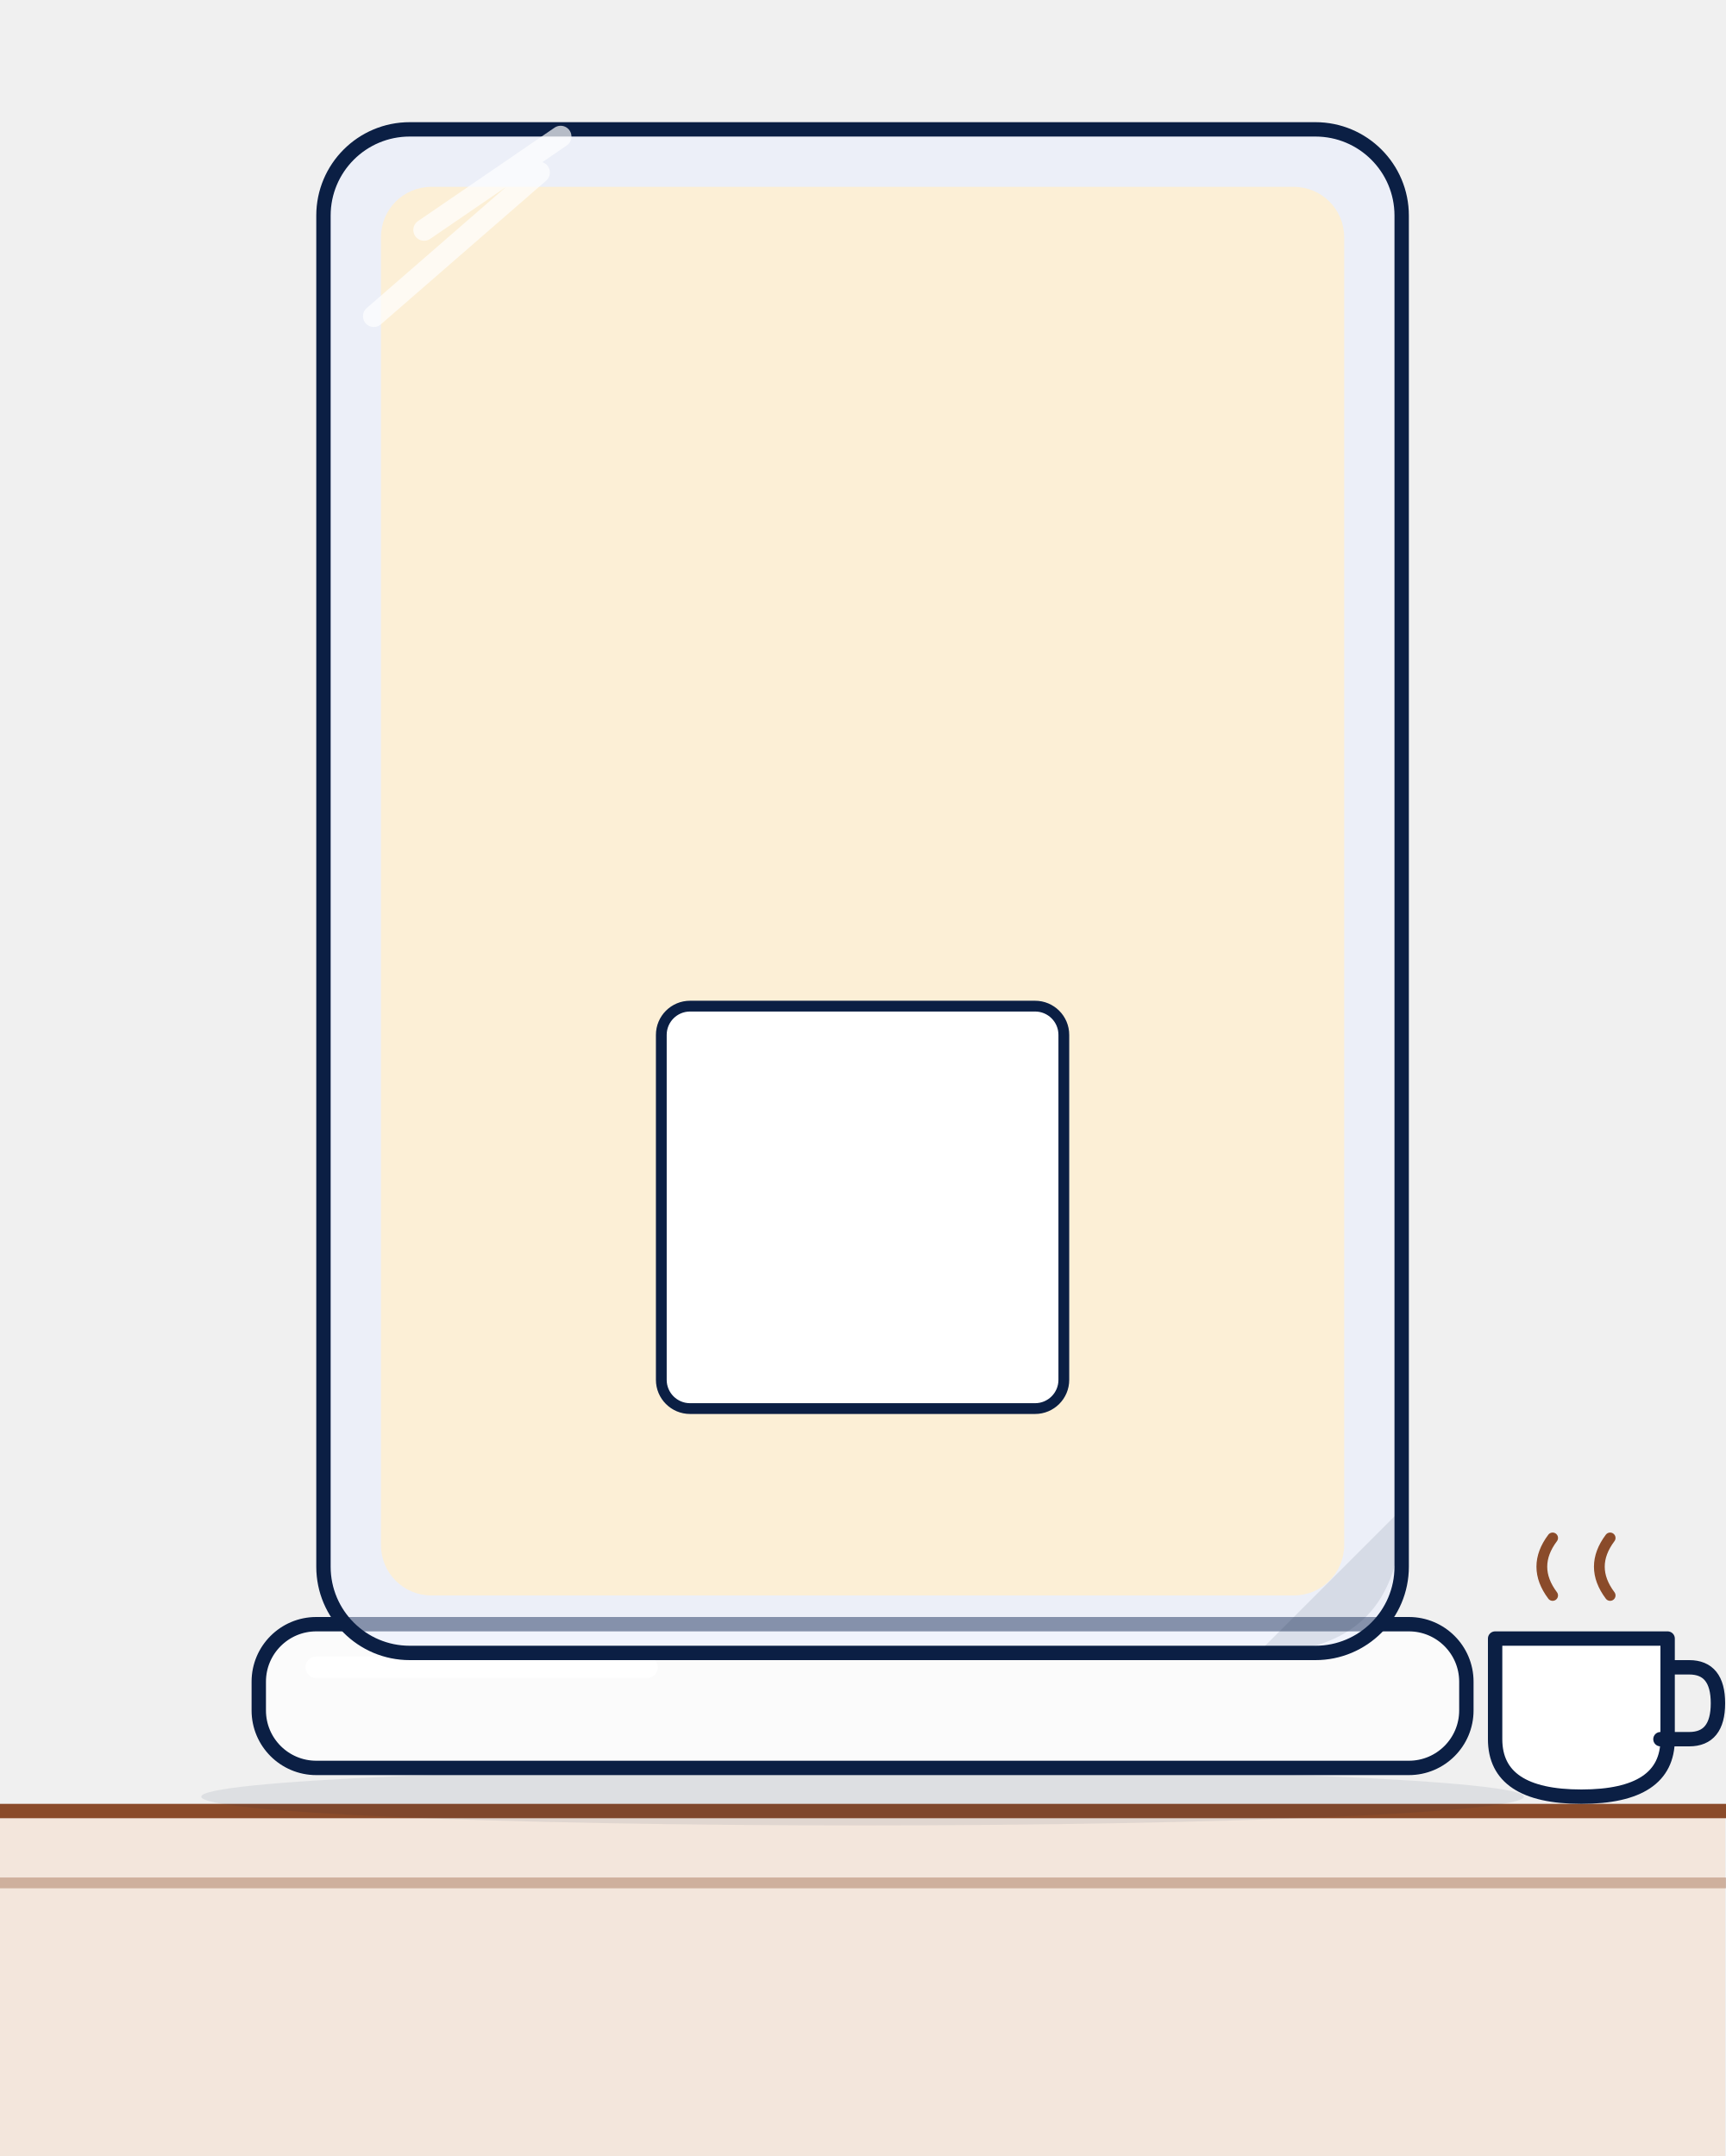
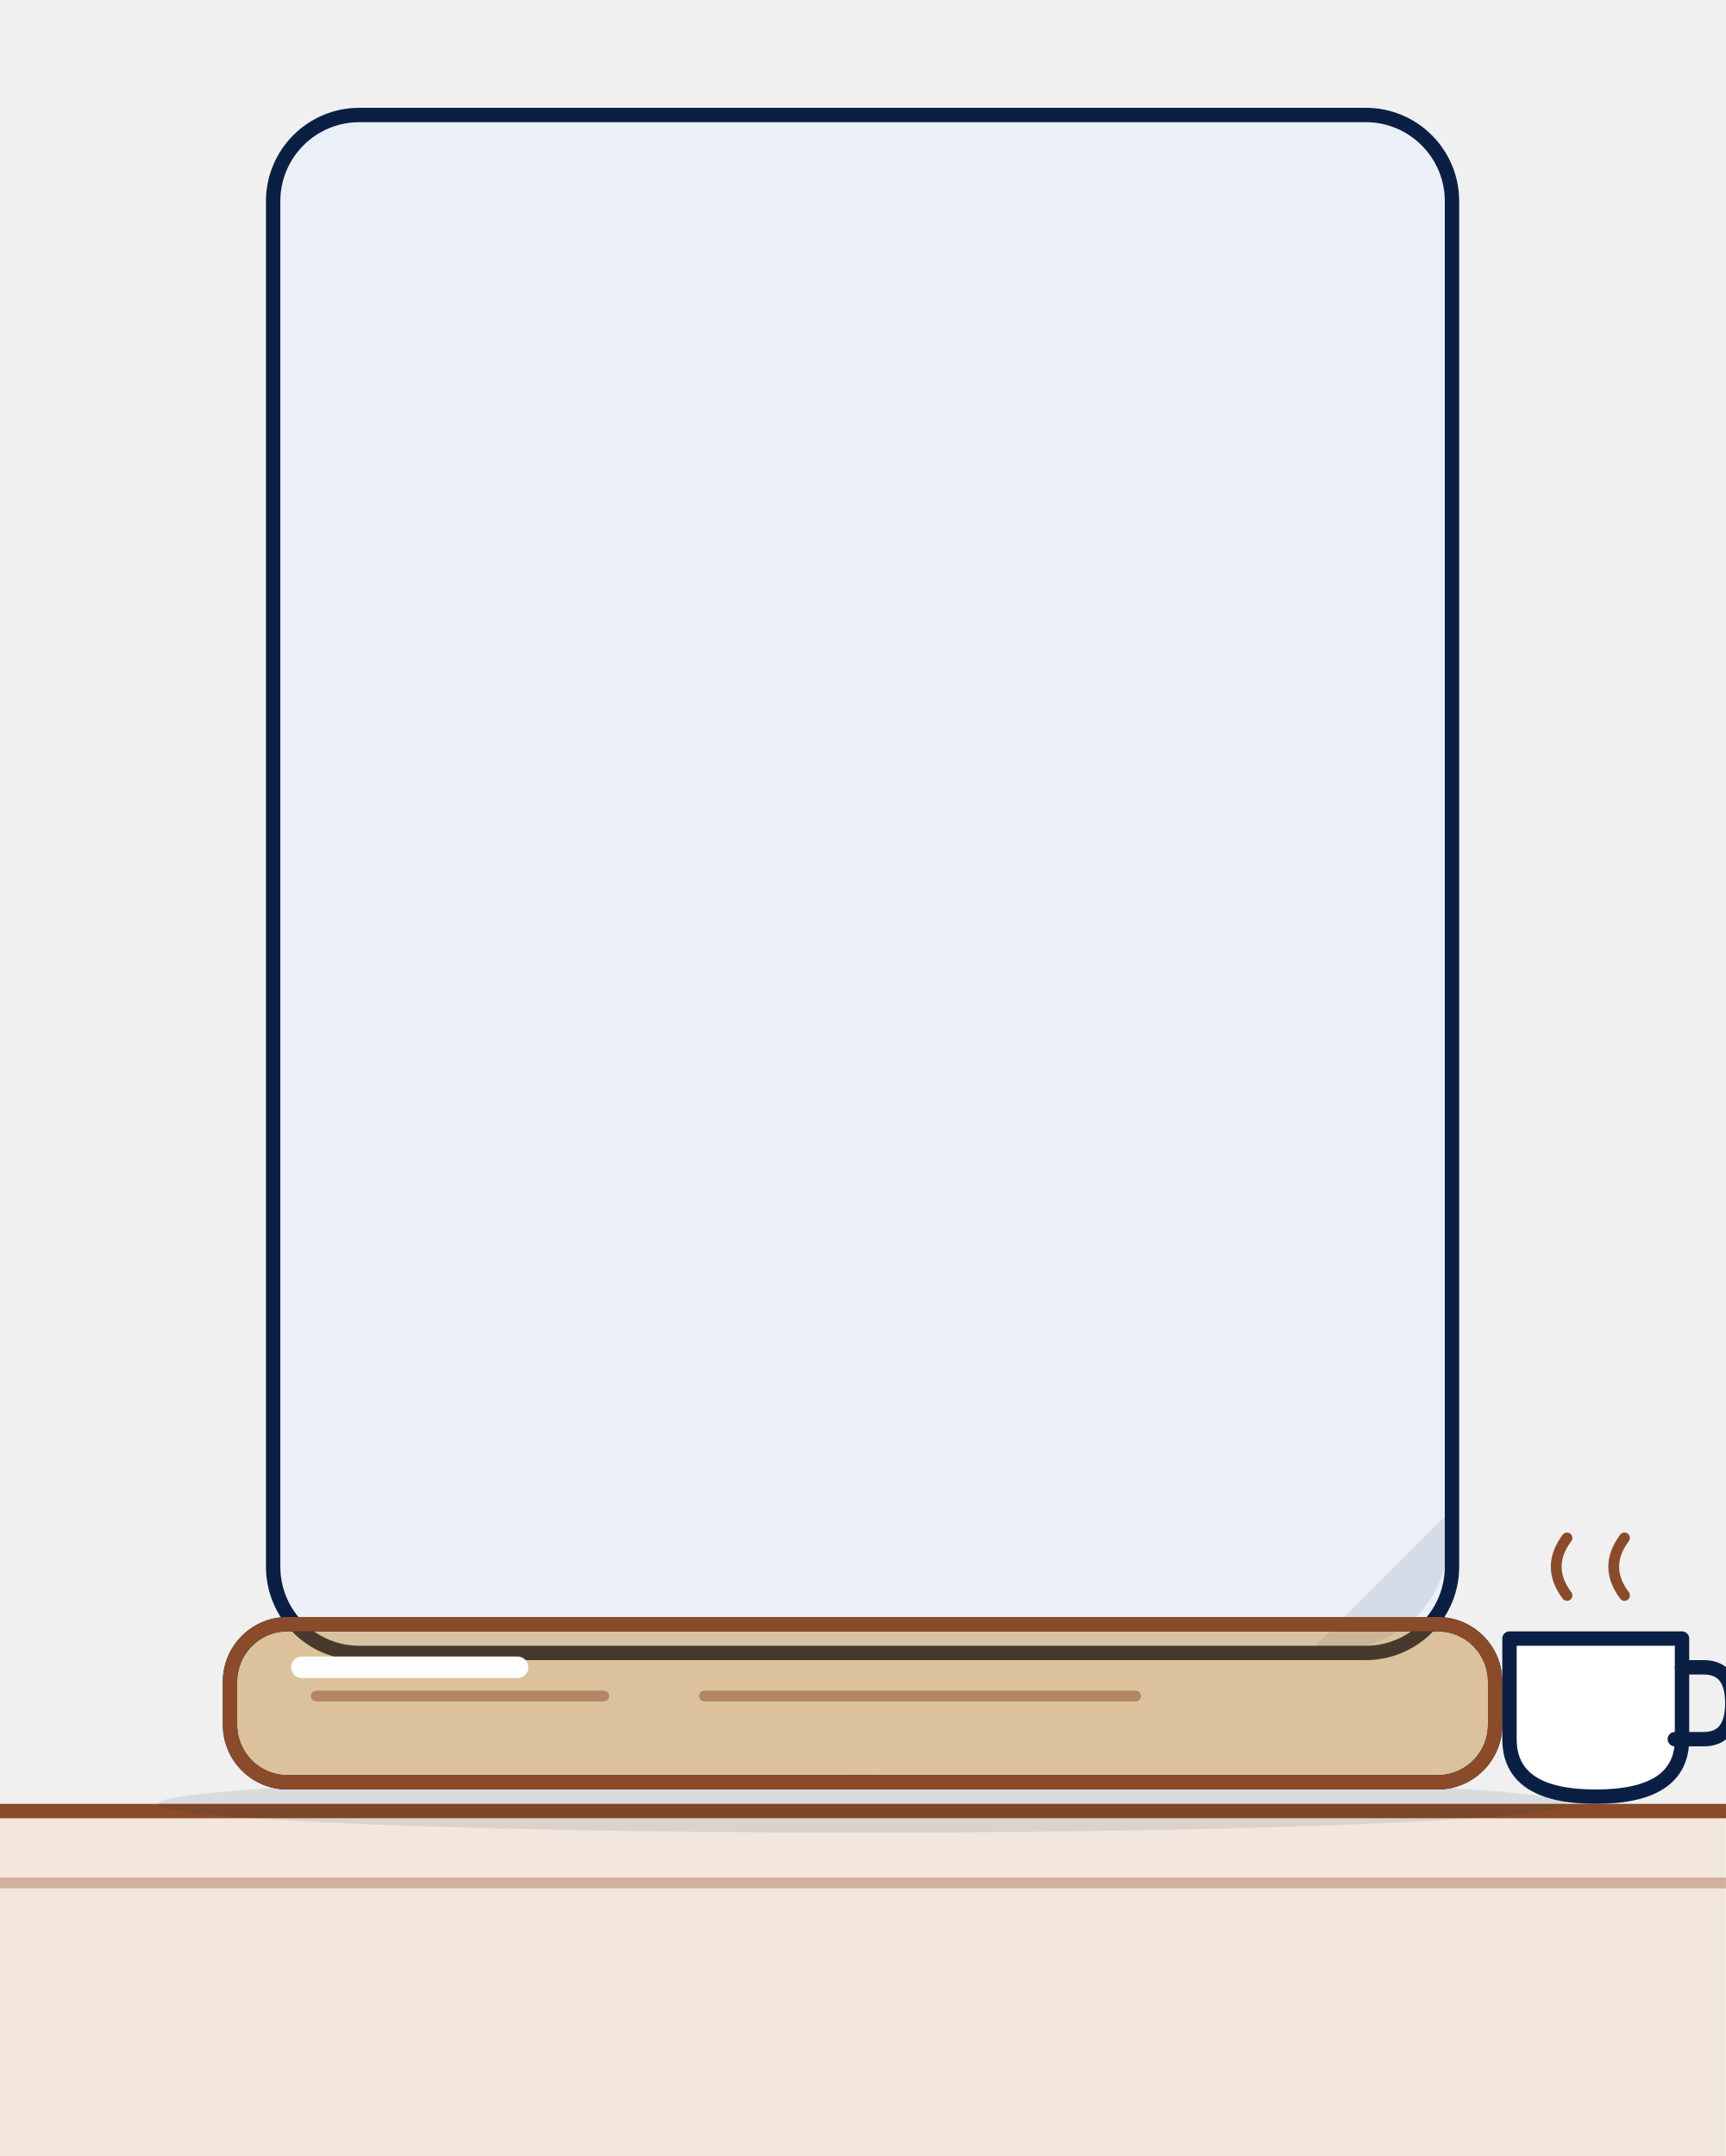
<svg xmlns="http://www.w3.org/2000/svg" viewBox="0 0 240 300">
  <g stroke="#0b1f44" stroke-linecap="round" stroke-linejoin="round" stroke-width="2">
    <rect width="240" height="48" y="252" fill="#f3e6dc" stroke="none" />
    <path stroke="#8a4b2a" d="M0 252h240" />
    <path stroke="#8a4b2a" stroke-opacity=".35" stroke-width="1.5" d="M0 262h240" />
-     <ellipse cx="120" cy="250" fill="#0b1f44" fill-opacity=".08" stroke="none" rx="92" ry="4" />
-     <rect width="168" height="20" x="36" y="226" fill="#fff" fill-opacity=".7" rx="8" />
-     <path stroke="#fff" stroke-width="3" d="M44 232h46" />
-     <rect width="150" height="212" x="45" y="18" fill="#e8effe" fill-opacity=".55" rx="12" />
-     <rect width="134" height="196" x="53" y="26" fill="#fcefd6" stroke="none" rx="7" />
-     <rect id="counter-stand__qr" width="56" height="56" x="92" y="140" fill="#fff" stroke-width="1.5" rx="4" />
-     <path stroke="#fff" stroke-opacity=".7" stroke-width="3" d="m59 32 19-13M52 44l23-20" />
-     <path fill="#0b1f44" fill-opacity=".1" stroke="none" d="M195 120v90q0 20-20 20l20-20Z" />
+     <ellipse cx="120" cy="251" fill="#0b1f44" fill-opacity=".1" stroke="none" rx="98" ry="4" />
+     <rect width="164" height="214" x="38" y="16" fill="#e8effe" fill-opacity=".6" rx="12" />
+     <path fill="#0b1f44" fill-opacity=".1" stroke="none" d="M202 110v100q0 20-20 20l20-20Z" />
+     <rect width="176" height="22" x="32" y="226" fill="#b86e00" fill-opacity=".35" rx="8" />
+     <rect width="176" height="22" x="32" y="226" fill="none" stroke="#8a4b2a" rx="8" />
+     <path stroke="#8a4b2a" stroke-opacity=".5" stroke-width="1.5" d="M44 236h40m14 0h60" />
+     <path stroke="#fff" stroke-width="3" d="M42 232h30" />
    <g class="stand-cup">
-       <path fill="#fff" d="M208 228h24v14q0 8-12 8t-12-8Z" />
-       <path fill="none" d="M232 232h3q4 0 4 5t-4 5h-4" />
-       <path fill="none" stroke="#8a4b2a" stroke-width="1.5" d="M216 222q-3-4 0-8m8 8q-3-4 0-8" class="steam" />
+       <path fill="#fff" d="M210 228h24v14q0 8-12 8t-12-8Z" />
+       <path fill="none" d="M234 232h3q4 0 4 5t-4 5h-4" />
+       <path fill="none" stroke="#8a4b2a" stroke-width="1.5" d="M218 222q-3-4 0-8m8 8q-3-4 0-8" class="steam" />
    </g>
  </g>
</svg>
